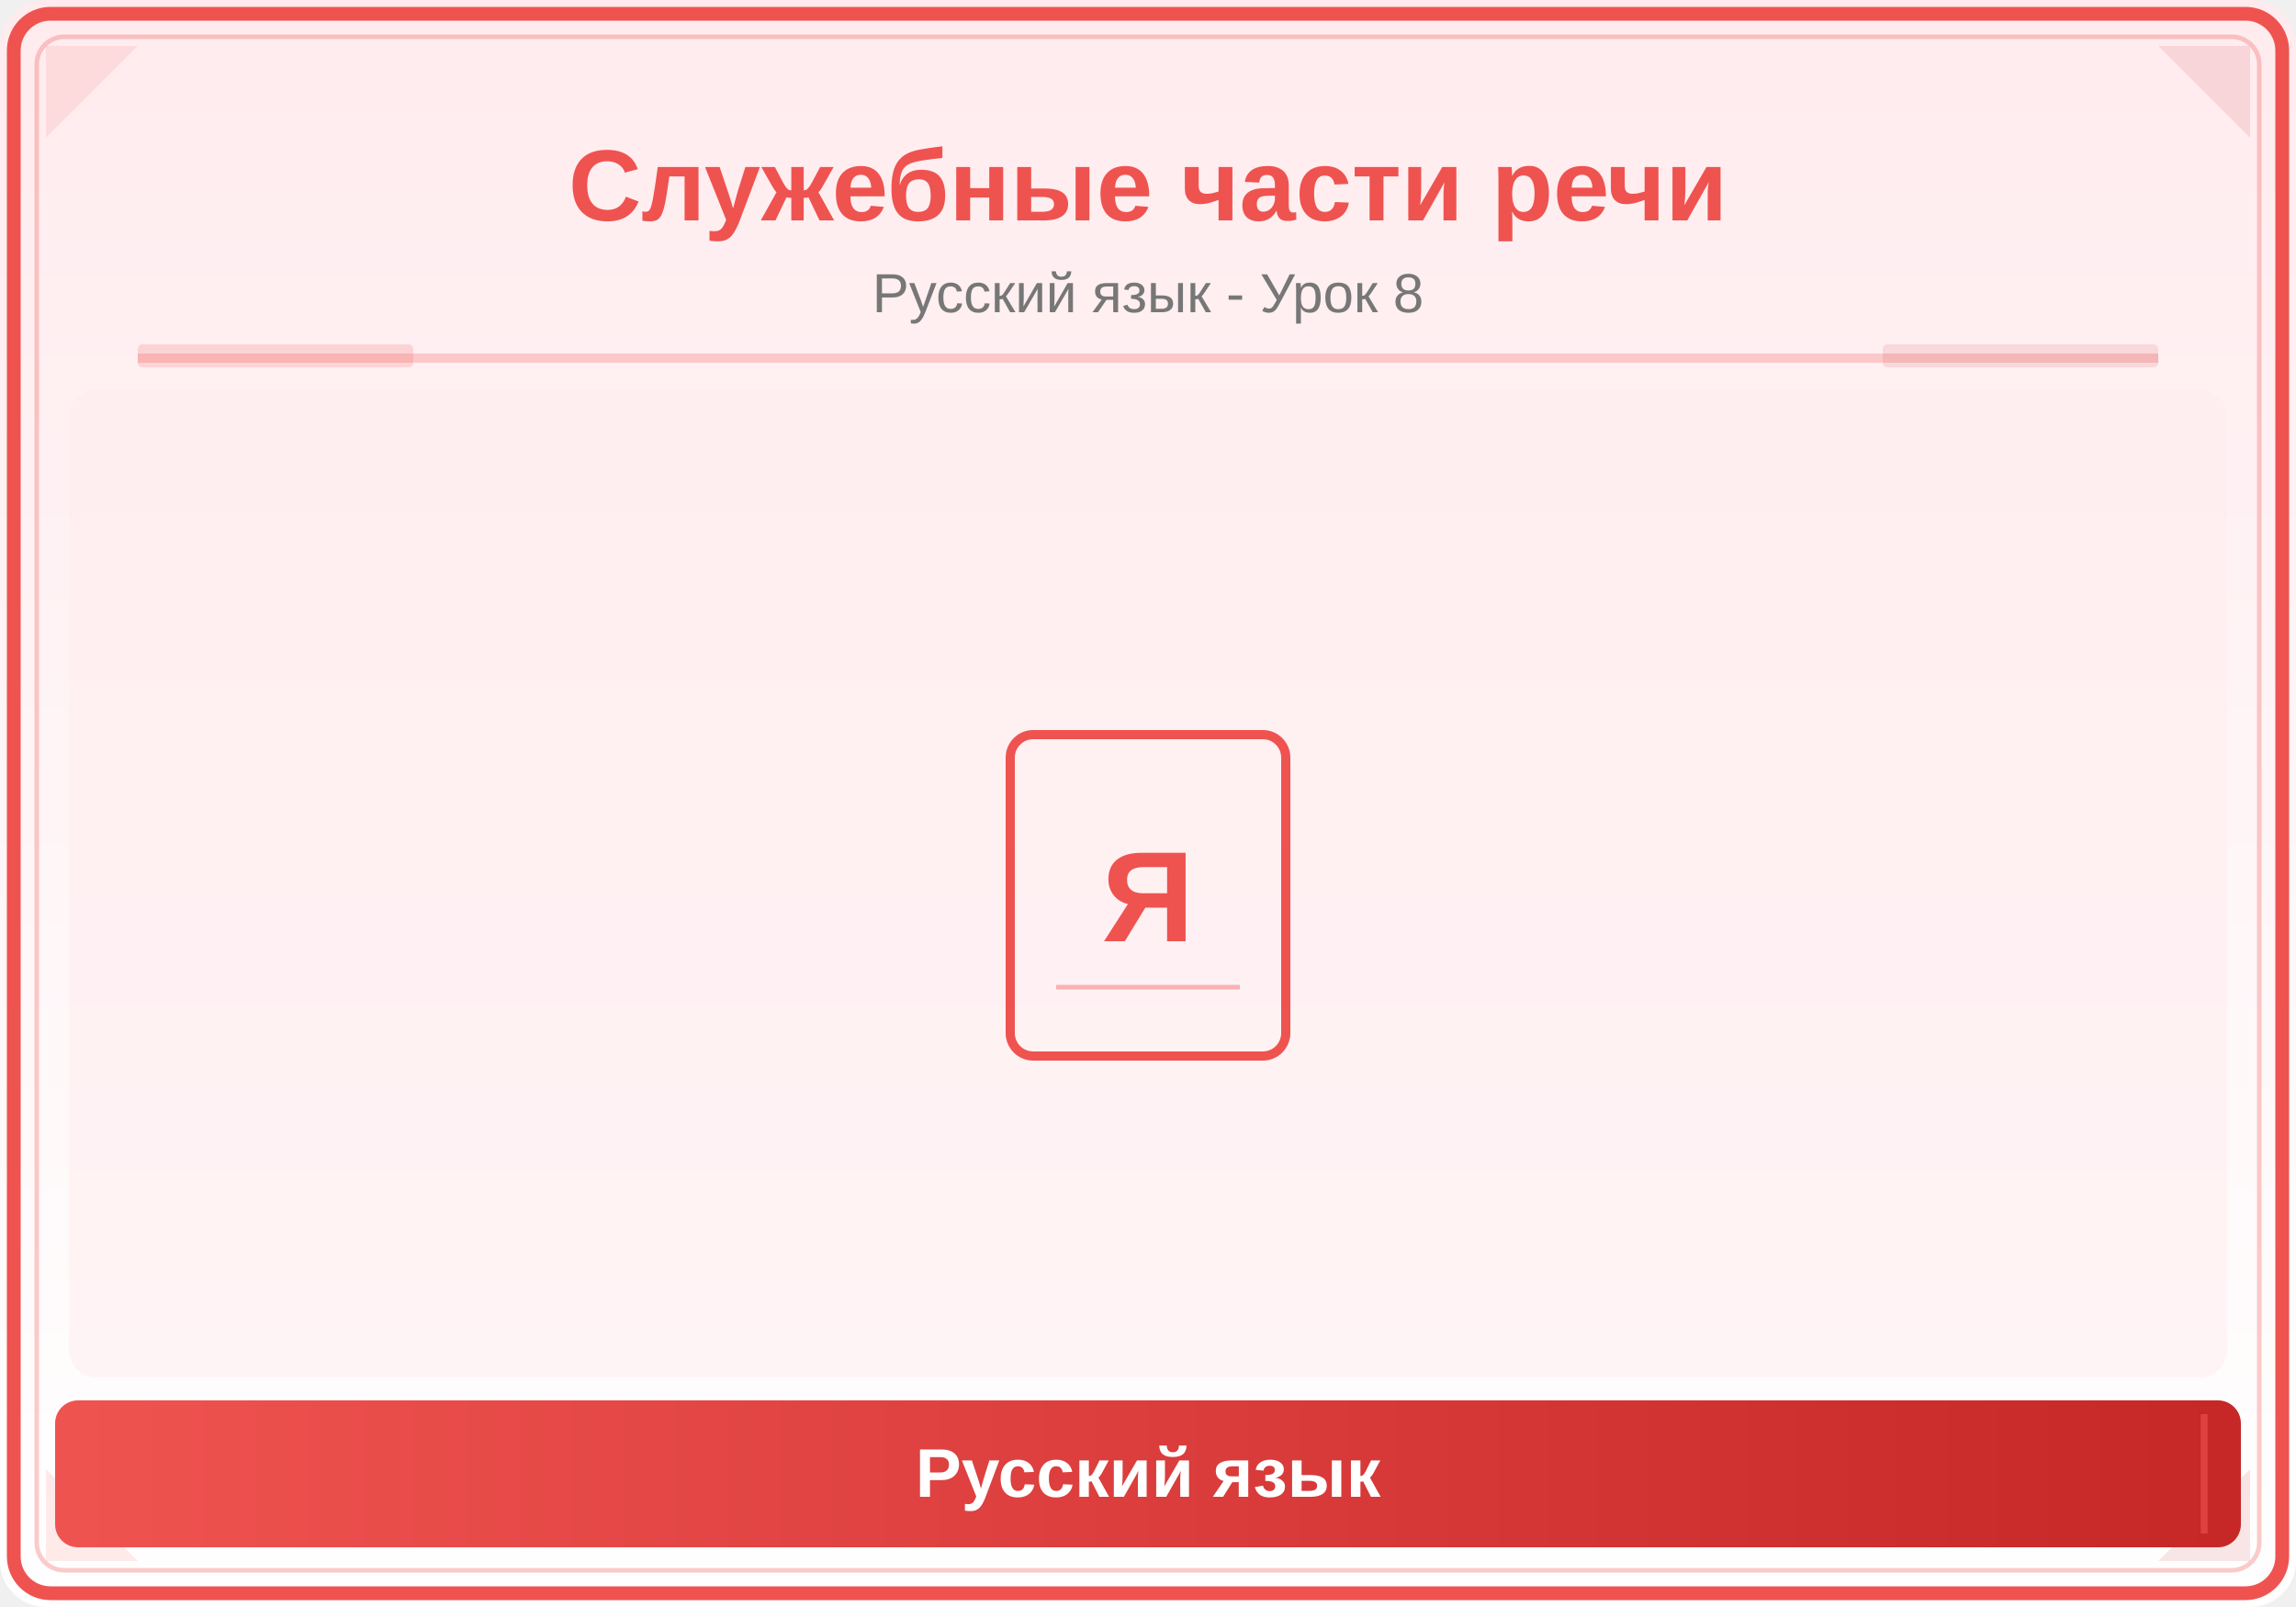
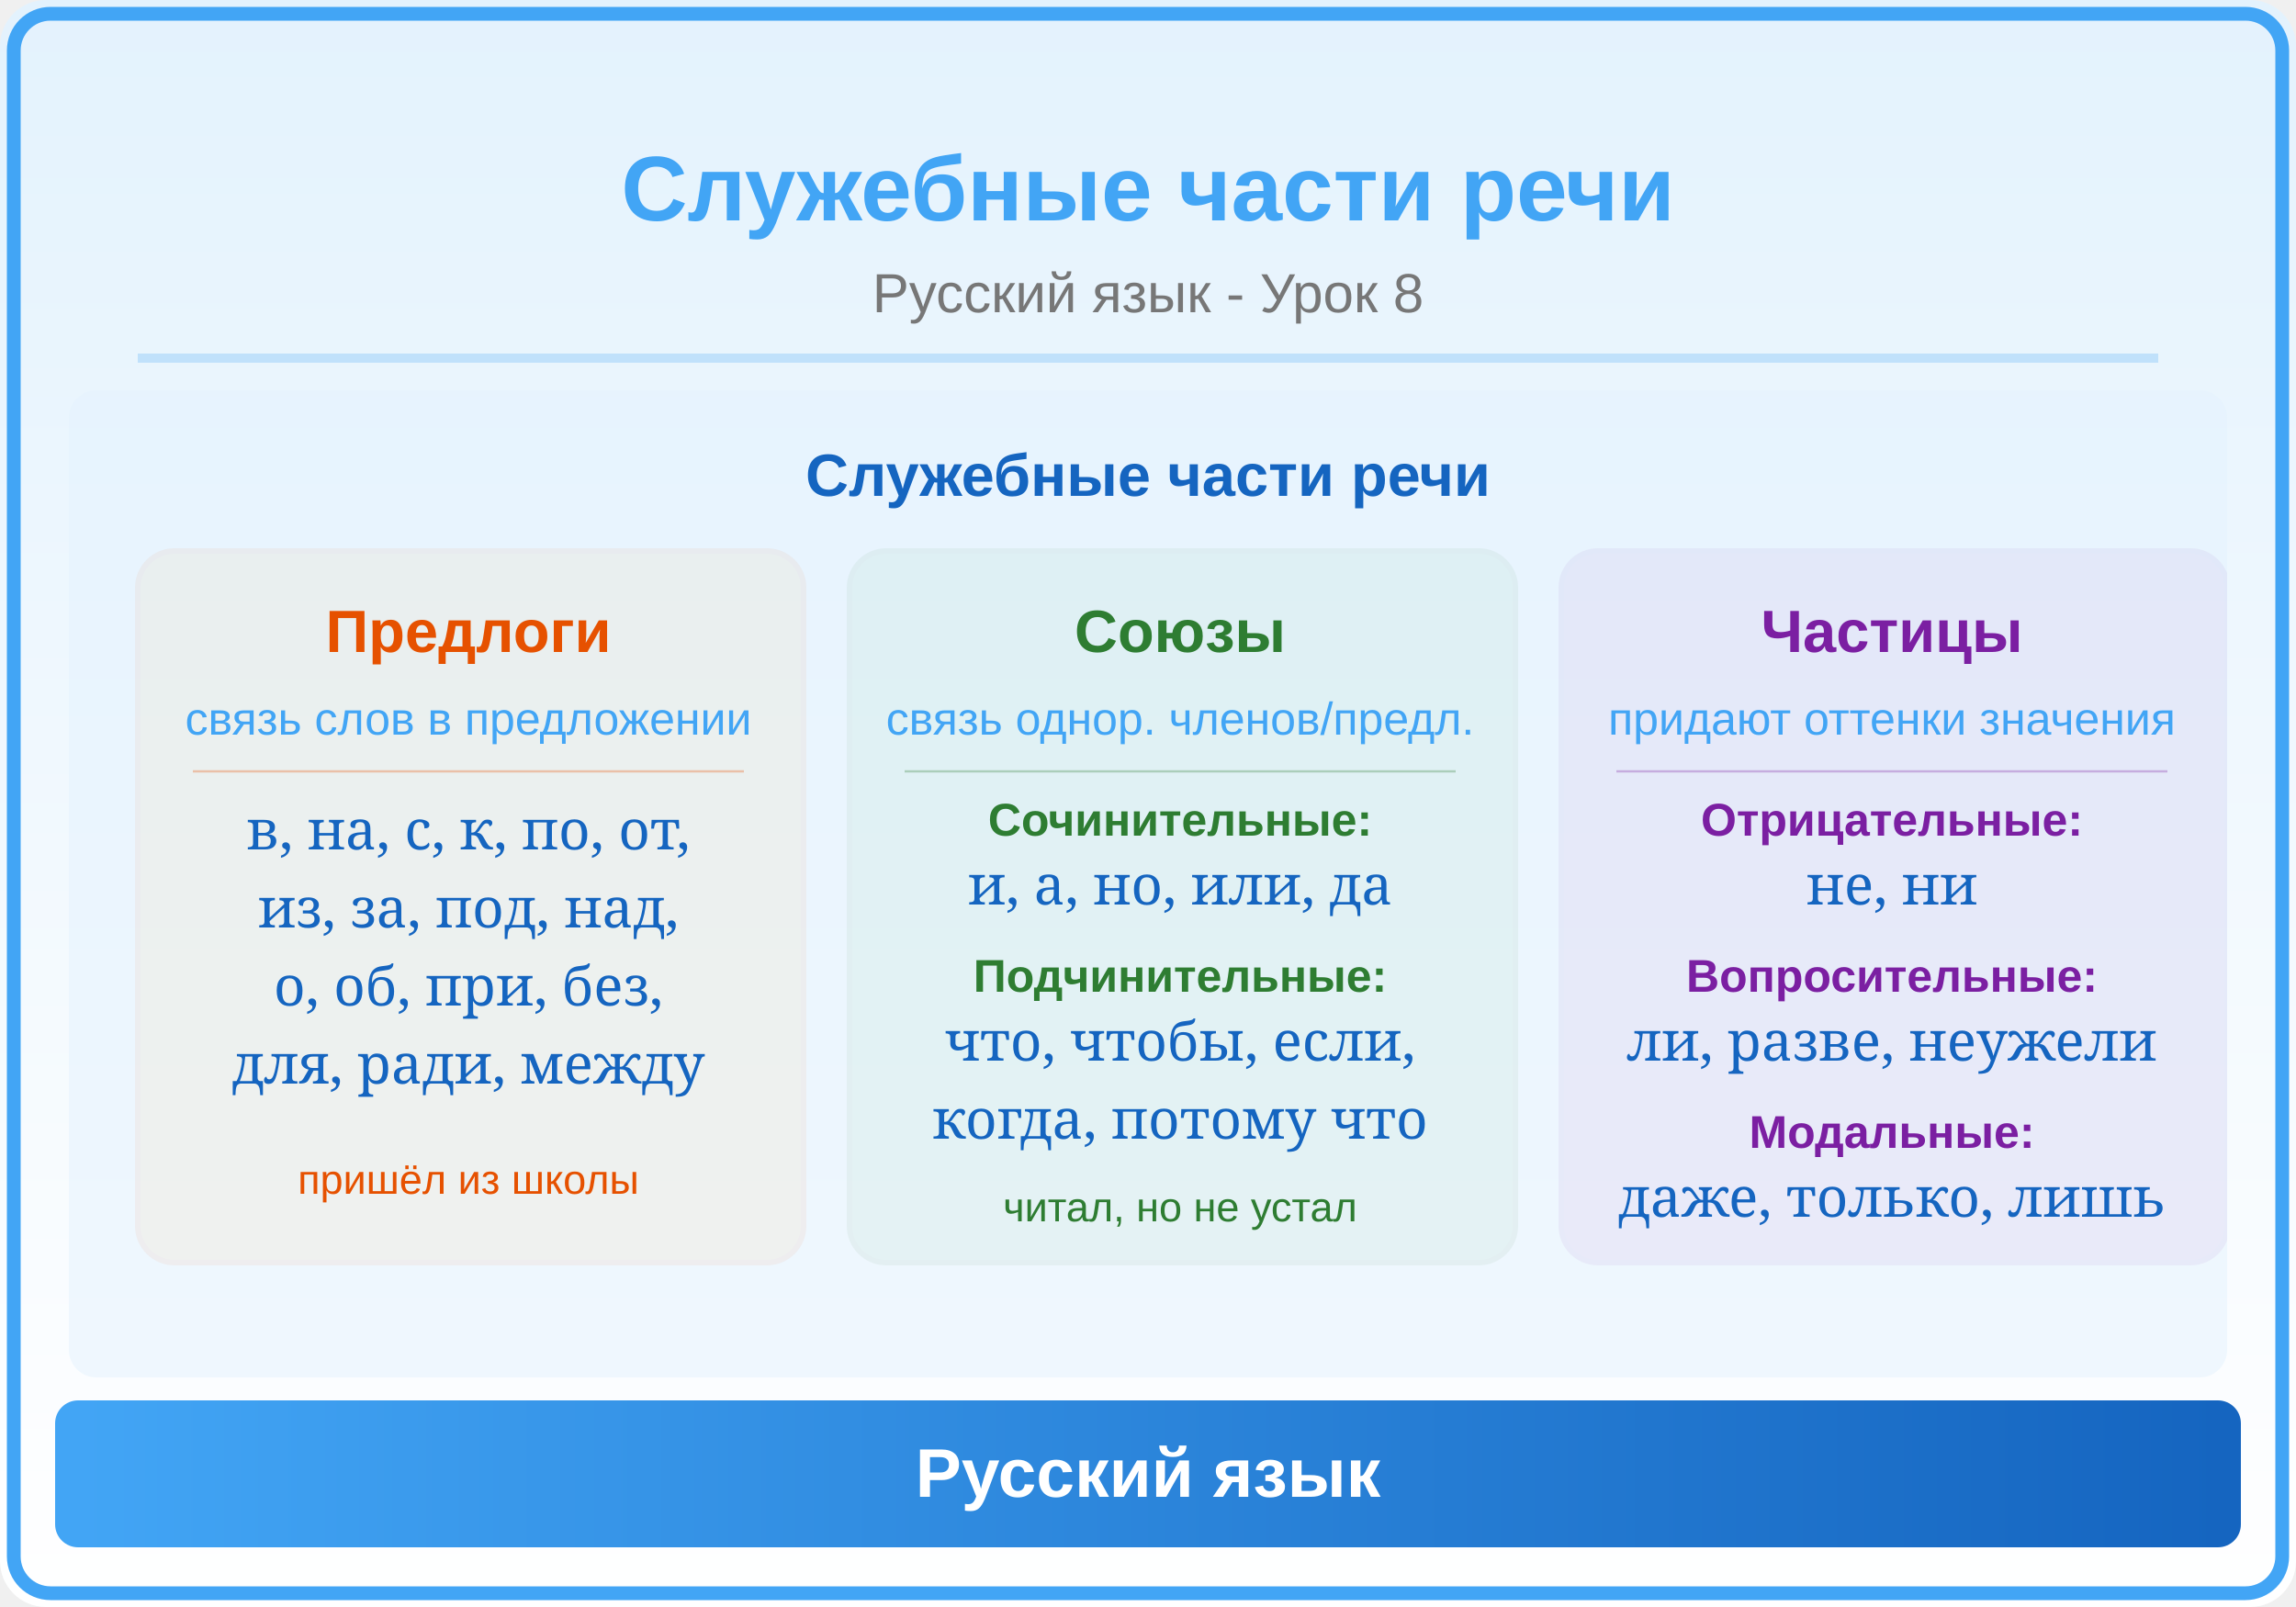
<svg xmlns="http://www.w3.org/2000/svg" viewBox="0 0 500 350">
  <defs>
    <linearGradient id="bg" x1="0" y1="0" x2="0" y2="1">
-       <stop offset="0%" stop-color="#FFEBEE" />
+       <stop offset="0%" stop-color="#E3F2FD" />
      <stop offset="100%" stop-color="#FFFFFF" />
    </linearGradient>
    <linearGradient id="panel" x1="0" y1="0" x2="1" y2="0">
-       <stop offset="0%" stop-color="#EF5350" />
-       <stop offset="100%" stop-color="#C62828" />
+       <stop offset="0%" stop-color="#42A5F5" />
+       <stop offset="100%" stop-color="#1565C0" />
    </linearGradient>
  </defs>
  <rect width="500" height="350" fill="url(#bg)" rx="10" />
-   <rect x="3" y="3" width="494" height="344" rx="8" fill="none" stroke="#EF5350" stroke-width="3" />
-   <rect x="8" y="8" width="484" height="334" rx="6" fill="none" stroke="#EF5350" stroke-width="1" opacity="0.3" />
-   <polygon points="10,10 30,10 10,30" fill="#EF5350" opacity="0.12" />
-   <polygon points="490,10 470,10 490,30" fill="#C62828" opacity="0.12" />
-   <polygon points="10,340 30,340 10,320" fill="#EF5350" opacity="0.12" />
-   <polygon points="490,340 470,340 490,320" fill="#C62828" opacity="0.12" />
-   <text x="250" y="48" font-family="Arial,sans-serif" font-size="22" font-weight="bold" fill="#EF5350" text-anchor="middle">Служебные части речи</text>
+   <rect x="3" y="3" width="494" height="344" rx="8" fill="none" stroke="#42A5F5" stroke-width="3" />
+   <text x="250" y="48" font-family="Arial,sans-serif" font-size="20" font-weight="bold" fill="#42A5F5" text-anchor="middle">Служебные части речи</text>
  <text x="250" y="68" font-family="Arial,sans-serif" font-size="12" fill="#777" text-anchor="middle">Русский язык - Урок 8</text>
-   <line x1="30" y1="78" x2="470" y2="78" stroke="#EF5350" stroke-width="2" opacity="0.25" />
-   <rect x="30" y="75" width="60" height="5" fill="#EF5350" opacity="0.18" rx="1" />
-   <rect x="410" y="75" width="60" height="5" fill="#C62828" opacity="0.12" rx="1" />
+   <line x1="30" y1="78" x2="470" y2="78" stroke="#42A5F5" stroke-width="2" opacity="0.25" />
  <clipPath id="ill">
    <rect x="15" y="85" width="470" height="215" rx="6" />
  </clipPath>
  <g clip-path="url(#ill)">
-     <rect x="15" y="85" width="470" height="215" fill="#FFEBEE" opacity="0.5" />
-     <rect x="220" y="160" width="60" height="70" rx="5" fill="none" stroke="#EF5350" stroke-width="2" />
-     <text x="250" y="205" font-family="Arial,sans-serif" font-size="28" fill="#EF5350" text-anchor="middle" font-weight="bold">Я</text>
-     <line x1="230" y1="215" x2="270" y2="215" stroke="#EF5350" stroke-width="1" opacity="0.4" />
+     <rect x="15" y="85" width="470" height="215" fill="#E3F2FD" opacity="0.5" />
+     <text x="250" y="108" font-family="Arial,sans-serif" font-size="13" fill="#1565C0" text-anchor="middle" font-weight="bold">Служебные части речи</text>
+     <rect x="30" y="120" rx="8" width="145" height="155" fill="#FF9800" opacity="0.06" stroke="#E65100" stroke-width="1.2" />
+     <text x="102" y="142" font-family="Arial,sans-serif" font-size="13" fill="#E65100" text-anchor="middle" font-weight="bold">Предлоги</text>
+     <text x="102" y="160" font-family="Arial,sans-serif" font-size="10" fill="#42A5F5" text-anchor="middle">связь слов в предложении</text>
+     <line x1="42" y1="168" x2="162" y2="168" stroke="#E65100" stroke-width="0.5" opacity="0.3" />
+     <text x="102" y="185" font-family="Georgia,serif" font-size="12" fill="#1565C0" text-anchor="middle">в, на, с, к, по, от,</text>
+     <text x="102" y="202" font-family="Georgia,serif" font-size="12" fill="#1565C0" text-anchor="middle">из, за, под, над,</text>
+     <text x="102" y="219" font-family="Georgia,serif" font-size="12" fill="#1565C0" text-anchor="middle">о, об, при, без,</text>
+     <text x="102" y="236" font-family="Georgia,serif" font-size="12" fill="#1565C0" text-anchor="middle">для, ради, между</text>
+     <text x="102" y="260" font-family="Arial,sans-serif" font-size="9" fill="#E65100" text-anchor="middle">пришёл из школы</text>
+     <rect x="185" y="120" rx="8" width="145" height="155" fill="#4CAF50" opacity="0.06" stroke="#2E7D32" stroke-width="1.2" />
+     <text x="257" y="142" font-family="Arial,sans-serif" font-size="13" fill="#2E7D32" text-anchor="middle" font-weight="bold">Союзы</text>
+     <text x="257" y="160" font-family="Arial,sans-serif" font-size="10" fill="#42A5F5" text-anchor="middle">связь однор. членов/предл.</text>
+     <line x1="197" y1="168" x2="317" y2="168" stroke="#2E7D32" stroke-width="0.5" opacity="0.3" />
+     <text x="257" y="182" font-family="Arial,sans-serif" font-size="10" fill="#2E7D32" text-anchor="middle" font-weight="bold">Сочинительные:</text>
+     <text x="257" y="197" font-family="Georgia,serif" font-size="12" fill="#1565C0" text-anchor="middle">и, а, но, или, да</text>
+     <text x="257" y="216" font-family="Arial,sans-serif" font-size="10" fill="#2E7D32" text-anchor="middle" font-weight="bold">Подчинительные:</text>
+     <text x="257" y="231" font-family="Georgia,serif" font-size="12" fill="#1565C0" text-anchor="middle">что, чтобы, если,</text>
+     <text x="257" y="248" font-family="Georgia,serif" font-size="12" fill="#1565C0" text-anchor="middle">когда, потому что</text>
+     <text x="257" y="266" font-family="Arial,sans-serif" font-size="9" fill="#2E7D32" text-anchor="middle">читал, но не устал</text>
+     <rect x="340" y="120" rx="8" width="145" height="155" fill="#9C27B0" opacity="0.06" stroke="#7B1FA2" stroke-width="1.2" />
+     <text x="412" y="142" font-family="Arial,sans-serif" font-size="13" fill="#7B1FA2" text-anchor="middle" font-weight="bold">Частицы</text>
+     <text x="412" y="160" font-family="Arial,sans-serif" font-size="10" fill="#42A5F5" text-anchor="middle">придают оттенки значения</text>
+     <line x1="352" y1="168" x2="472" y2="168" stroke="#7B1FA2" stroke-width="0.5" opacity="0.3" />
+     <text x="412" y="182" font-family="Arial,sans-serif" font-size="10" fill="#7B1FA2" text-anchor="middle" font-weight="bold">Отрицательные:</text>
+     <text x="412" y="197" font-family="Georgia,serif" font-size="12" fill="#1565C0" text-anchor="middle">не, ни</text>
+     <text x="412" y="216" font-family="Arial,sans-serif" font-size="10" fill="#7B1FA2" text-anchor="middle" font-weight="bold">Вопросительные:</text>
+     <text x="412" y="231" font-family="Georgia,serif" font-size="12" fill="#1565C0" text-anchor="middle">ли, разве, неужели</text>
+     <text x="412" y="250" font-family="Arial,sans-serif" font-size="10" fill="#7B1FA2" text-anchor="middle" font-weight="bold">Модальные:</text>
+     <text x="412" y="265" font-family="Georgia,serif" font-size="12" fill="#1565C0" text-anchor="middle">даже, только, лишь</text>
  </g>
  <rect x="12" y="305" width="476" height="32" rx="5" fill="url(#panel)" />
-   <line x1="20" y1="308" x2="20" y2="334" stroke="#EF5350" stroke-width="1.5" opacity="0.6" />
-   <line x1="480" y1="308" x2="480" y2="334" stroke="#EF5350" stroke-width="1.5" opacity="0.6" />
  <text x="250" y="326" font-family="Arial,sans-serif" font-size="15" text-anchor="middle" fill="white" font-weight="bold">Русский язык</text>
</svg>
